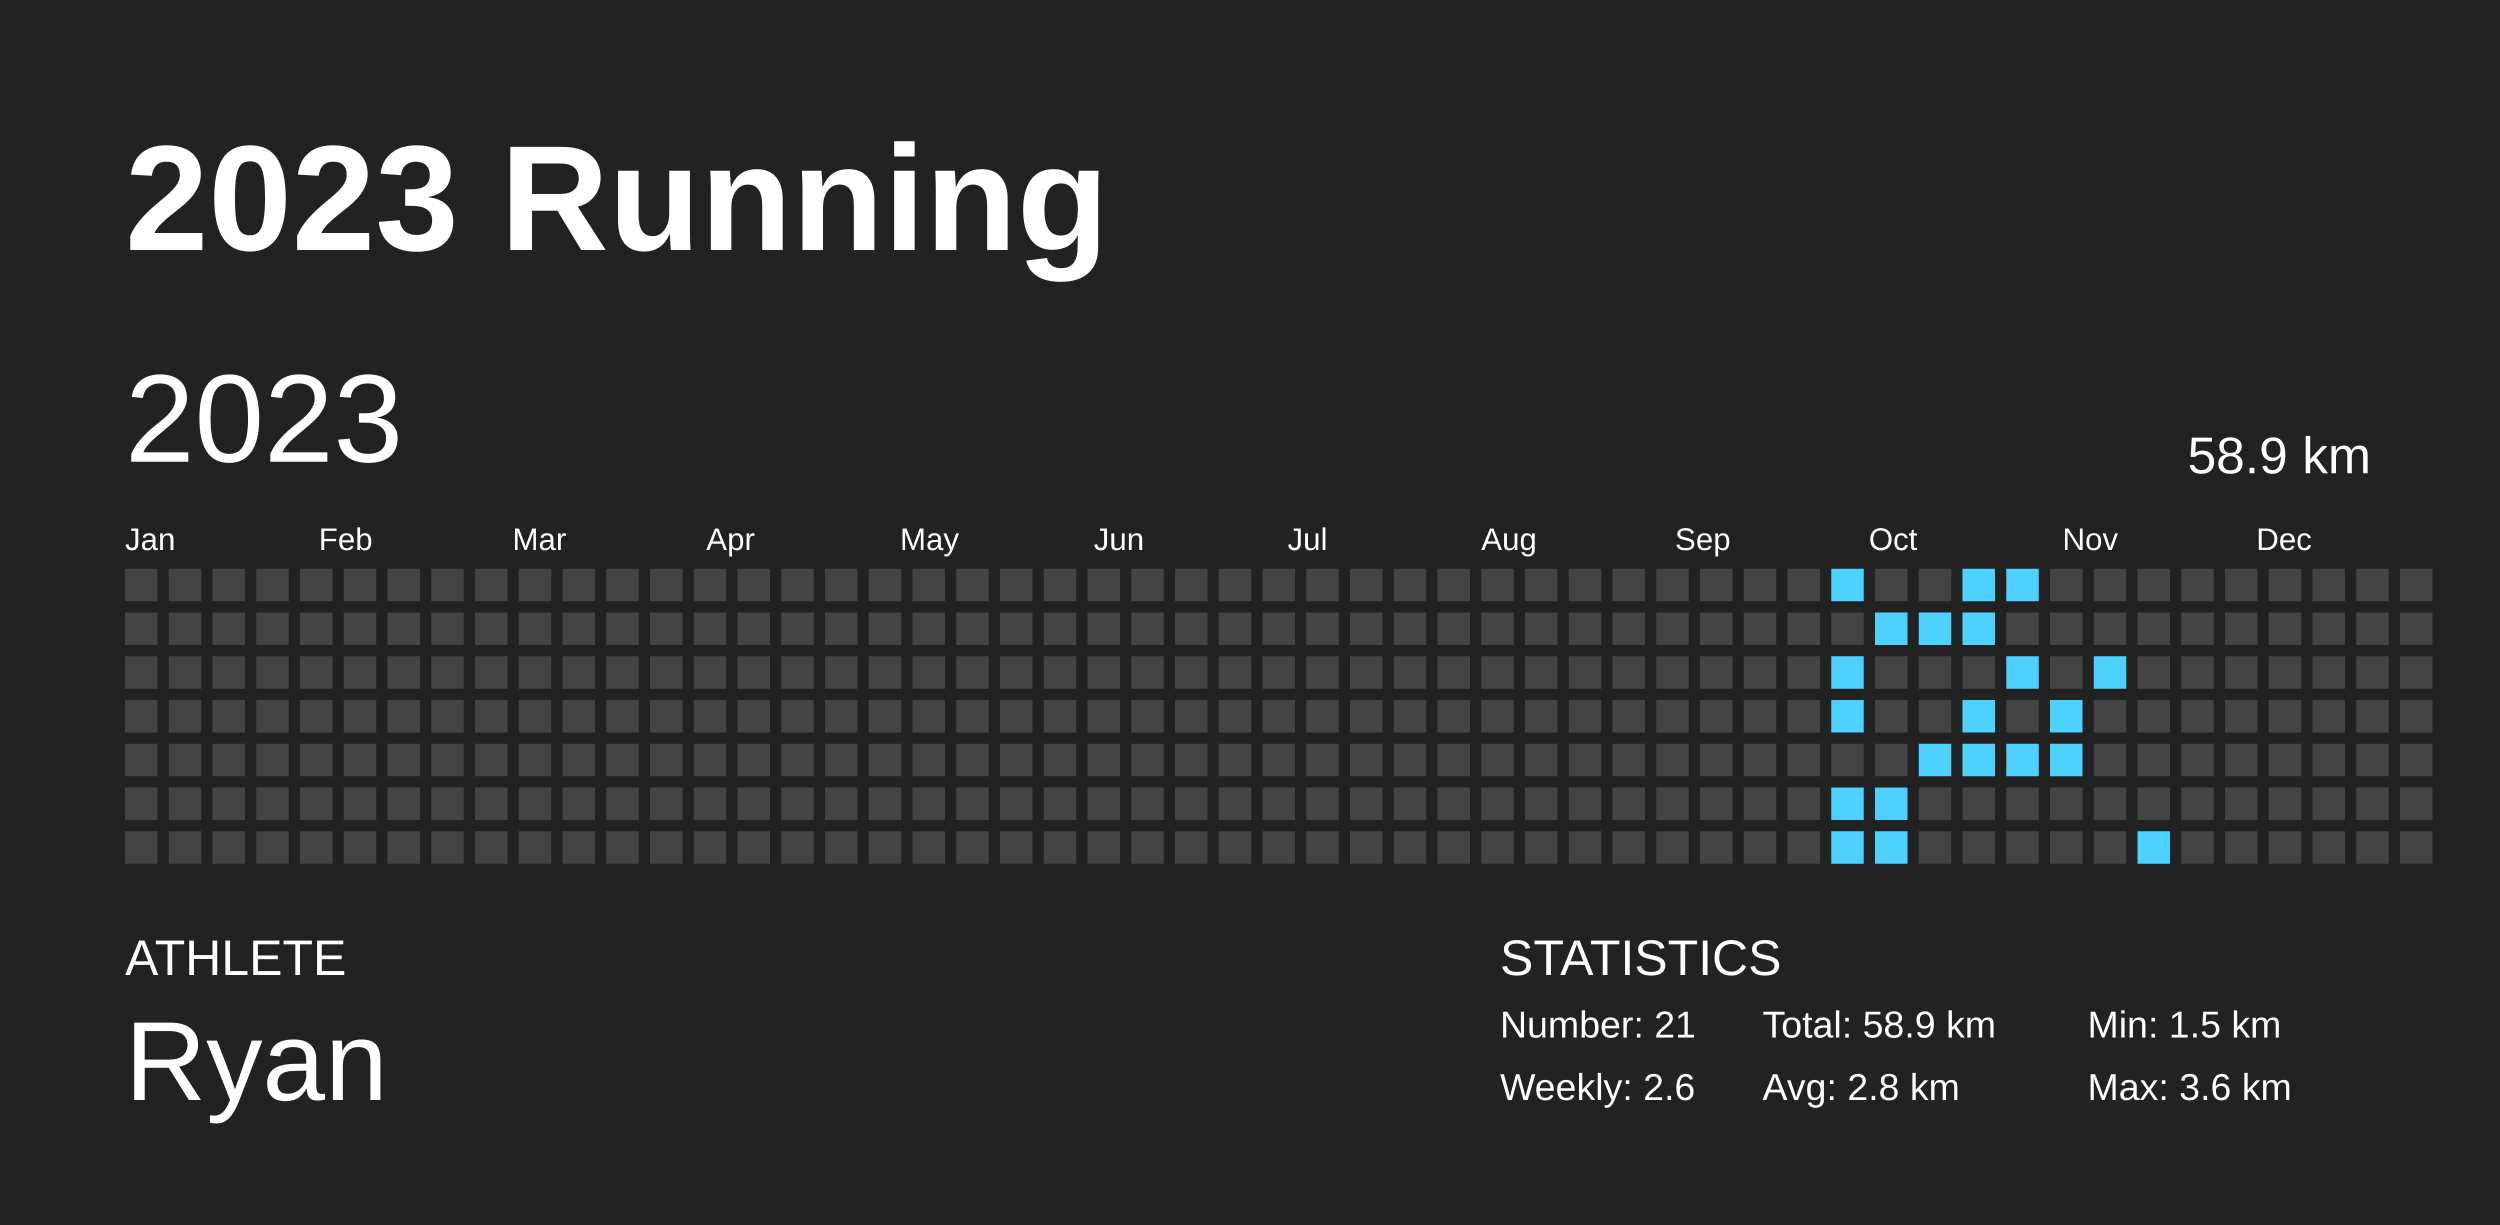
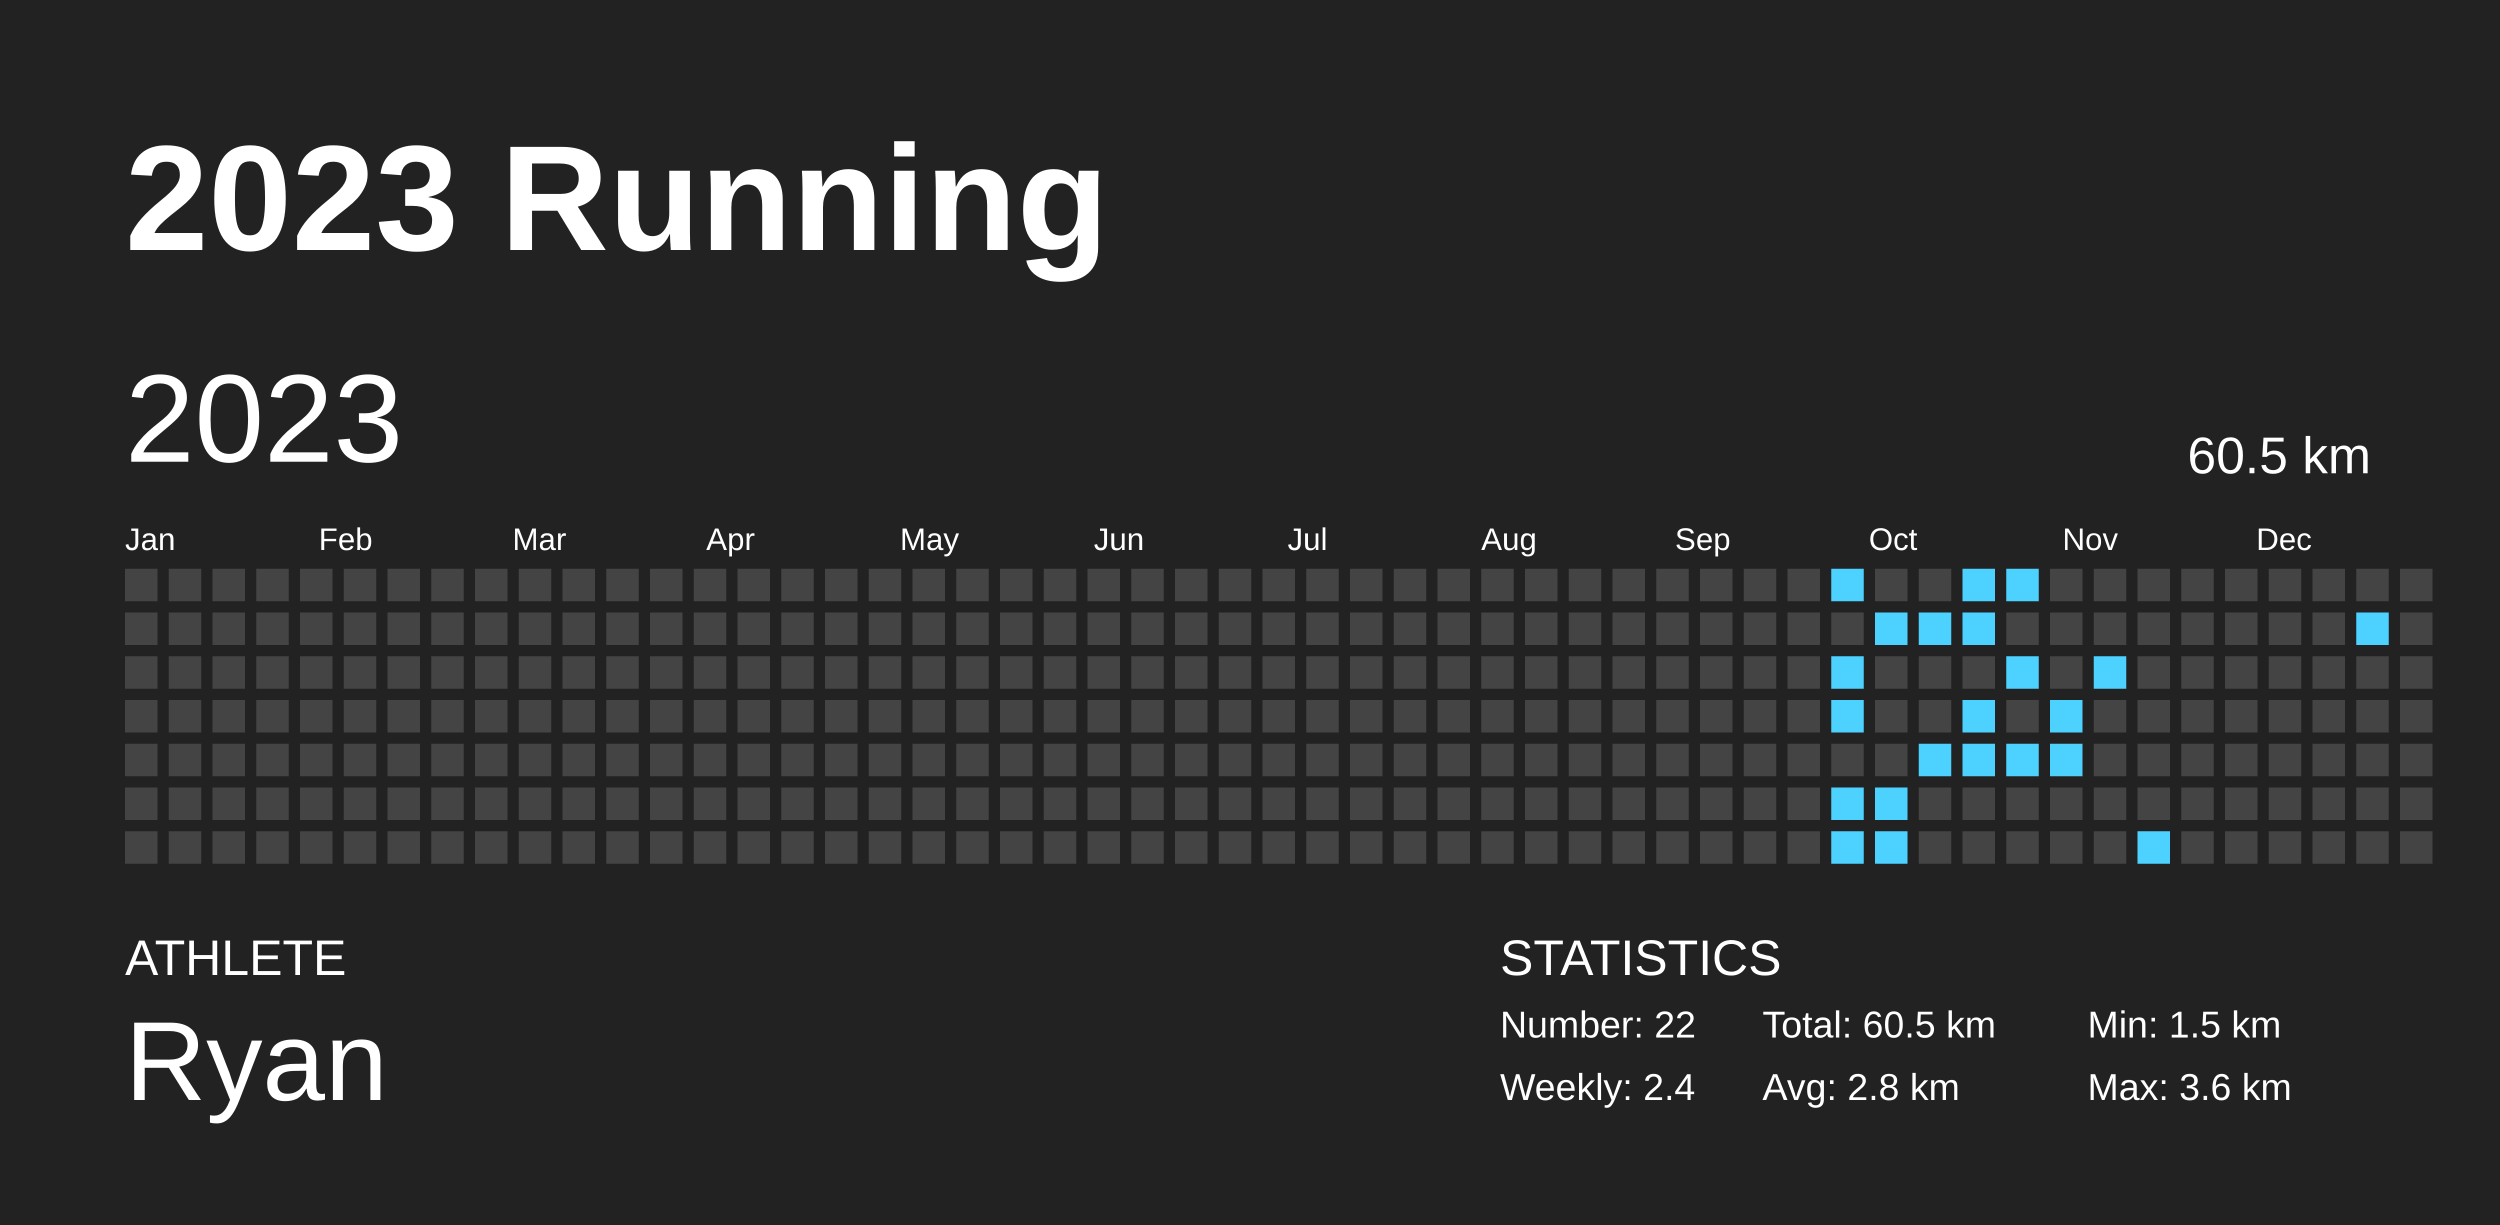
<svg xmlns="http://www.w3.org/2000/svg" baseProfile="full" height="98mm" version="1.1" viewBox="0,0,200,98" width="200mm">
  <defs />
  <rect fill="#222222" height="98" width="200" x="0" y="0" />
  <text fill="#FFFFFF" style="font-size:12px; font-family:Arial; font-weight:bold;" x="10" y="20">2023 Running</text>
  <text fill="#FFFFFF" style="font-size:4px; font-family:Arial" x="10" y="78">ATHLETE</text>
  <text fill="#FFFFFF" style="font-size:9px; font-family:Arial" x="10" y="88">Ryan</text>
  <text fill="#FFFFFF" style="font-size:4px; font-family:Arial" x="120" y="78">STATISTICS</text>
-   <text fill="#FFFFFF" style="font-size:3px; font-family:Arial" x="120" y="83">Number: 21</text>
-   <text fill="#FFFFFF" style="font-size:3px; font-family:Arial" x="120" y="88">Weekly: 2.6</text>
-   <text fill="#FFFFFF" style="font-size:3px; font-family:Arial" x="141" y="83">Total: 58.9 km</text>
+   <text fill="#FFFFFF" style="font-size:3px; font-family:Arial" x="120" y="83">Number: 22</text>
+   <text fill="#FFFFFF" style="font-size:3px; font-family:Arial" x="120" y="88">Weekly: 2.4</text>
+   <text fill="#FFFFFF" style="font-size:3px; font-family:Arial" x="141" y="83">Total: 60.5 km</text>
  <text fill="#FFFFFF" style="font-size:3px; font-family:Arial" x="141" y="88">Avg: 2.8 km</text>
  <text fill="#FFFFFF" style="font-size:3px; font-family:Arial" x="167" y="83">Min: 1.5 km</text>
  <text fill="#FFFFFF" style="font-size:3px; font-family:Arial" x="167" y="88">Max: 3.6 km</text>
  <text dominant-baseline="hanging" fill="#FFFFFF" style="font-size:10.0px; font-family:Arial;" x="10" y="30">2023</text>
-   <text dominant-baseline="hanging" fill="#FFFFFF" style="font-size:4.125px; font-family:Arial;" x="175" y="35">58.9 km</text>
+   <text dominant-baseline="hanging" fill="#FFFFFF" style="font-size:4.125px; font-family:Arial;" x="175" y="35">60.5 km</text>
  <text fill="#FFFFFF" style="font-size:2.5px; font-family:Arial" x="10.0" y="44">Jan</text>
  <text fill="#FFFFFF" style="font-size:2.5px; font-family:Arial" x="25.5" y="44">Feb</text>
  <text fill="#FFFFFF" style="font-size:2.5px; font-family:Arial" x="41.0" y="44">Mar</text>
  <text fill="#FFFFFF" style="font-size:2.5px; font-family:Arial" x="56.5" y="44">Apr</text>
  <text fill="#FFFFFF" style="font-size:2.5px; font-family:Arial" x="72.0" y="44">May</text>
  <text fill="#FFFFFF" style="font-size:2.5px; font-family:Arial" x="87.5" y="44">Jun</text>
  <text fill="#FFFFFF" style="font-size:2.5px; font-family:Arial" x="103.0" y="44">Jul</text>
  <text fill="#FFFFFF" style="font-size:2.5px; font-family:Arial" x="118.5" y="44">Aug</text>
  <text fill="#FFFFFF" style="font-size:2.5px; font-family:Arial" x="134.0" y="44">Sep</text>
  <text fill="#FFFFFF" style="font-size:2.5px; font-family:Arial" x="149.5" y="44">Oct</text>
  <text fill="#FFFFFF" style="font-size:2.5px; font-family:Arial" x="165.0" y="44">Nov</text>
  <text fill="#FFFFFF" style="font-size:2.5px; font-family:Arial" x="180.5" y="44">Dec</text>
  <rect fill="#444444" height="2.6" width="2.6" x="10.0" y="45.5" />
  <rect fill="#444444" height="2.6" width="2.6" x="10.0" y="49.0" />
  <rect fill="#444444" height="2.6" width="2.6" x="10.0" y="52.5" />
  <rect fill="#444444" height="2.6" width="2.6" x="10.0" y="56.0" />
  <rect fill="#444444" height="2.6" width="2.6" x="10.0" y="59.5" />
  <rect fill="#444444" height="2.6" width="2.6" x="10.0" y="63.0" />
  <rect fill="#444444" height="2.6" width="2.6" x="10.0" y="66.5" />
  <rect fill="#444444" height="2.6" width="2.6" x="13.5" y="45.5" />
  <rect fill="#444444" height="2.6" width="2.6" x="13.5" y="49.0" />
  <rect fill="#444444" height="2.6" width="2.6" x="13.5" y="52.5" />
  <rect fill="#444444" height="2.6" width="2.6" x="13.5" y="56.0" />
  <rect fill="#444444" height="2.6" width="2.6" x="13.5" y="59.5" />
  <rect fill="#444444" height="2.6" width="2.6" x="13.5" y="63.0" />
  <rect fill="#444444" height="2.6" width="2.6" x="13.5" y="66.5" />
  <rect fill="#444444" height="2.6" width="2.6" x="17.0" y="45.5" />
  <rect fill="#444444" height="2.6" width="2.6" x="17.0" y="49.0" />
  <rect fill="#444444" height="2.6" width="2.6" x="17.0" y="52.5" />
  <rect fill="#444444" height="2.6" width="2.6" x="17.0" y="56.0" />
  <rect fill="#444444" height="2.6" width="2.6" x="17.0" y="59.5" />
  <rect fill="#444444" height="2.6" width="2.6" x="17.0" y="63.0" />
  <rect fill="#444444" height="2.6" width="2.6" x="17.0" y="66.5" />
  <rect fill="#444444" height="2.6" width="2.6" x="20.5" y="45.5" />
  <rect fill="#444444" height="2.6" width="2.6" x="20.5" y="49.0" />
  <rect fill="#444444" height="2.6" width="2.6" x="20.5" y="52.5" />
  <rect fill="#444444" height="2.6" width="2.6" x="20.5" y="56.0" />
  <rect fill="#444444" height="2.6" width="2.6" x="20.5" y="59.5" />
  <rect fill="#444444" height="2.6" width="2.6" x="20.5" y="63.0" />
  <rect fill="#444444" height="2.6" width="2.6" x="20.5" y="66.5" />
  <rect fill="#444444" height="2.6" width="2.6" x="24.0" y="45.5" />
  <rect fill="#444444" height="2.6" width="2.6" x="24.0" y="49.0" />
  <rect fill="#444444" height="2.6" width="2.6" x="24.0" y="52.5" />
  <rect fill="#444444" height="2.6" width="2.6" x="24.0" y="56.0" />
  <rect fill="#444444" height="2.6" width="2.6" x="24.0" y="59.5" />
  <rect fill="#444444" height="2.6" width="2.6" x="24.0" y="63.0" />
  <rect fill="#444444" height="2.6" width="2.6" x="24.0" y="66.5" />
  <rect fill="#444444" height="2.6" width="2.6" x="27.5" y="45.5" />
  <rect fill="#444444" height="2.6" width="2.6" x="27.5" y="49.0" />
  <rect fill="#444444" height="2.6" width="2.6" x="27.5" y="52.5" />
  <rect fill="#444444" height="2.6" width="2.6" x="27.5" y="56.0" />
  <rect fill="#444444" height="2.6" width="2.6" x="27.5" y="59.5" />
  <rect fill="#444444" height="2.6" width="2.6" x="27.5" y="63.0" />
  <rect fill="#444444" height="2.6" width="2.6" x="27.5" y="66.5" />
  <rect fill="#444444" height="2.6" width="2.6" x="31.0" y="45.5" />
  <rect fill="#444444" height="2.6" width="2.6" x="31.0" y="49.0" />
  <rect fill="#444444" height="2.6" width="2.6" x="31.0" y="52.5" />
  <rect fill="#444444" height="2.6" width="2.6" x="31.0" y="56.0" />
  <rect fill="#444444" height="2.6" width="2.6" x="31.0" y="59.5" />
  <rect fill="#444444" height="2.6" width="2.6" x="31.0" y="63.0" />
  <rect fill="#444444" height="2.6" width="2.6" x="31.0" y="66.5" />
  <rect fill="#444444" height="2.6" width="2.6" x="34.5" y="45.5" />
  <rect fill="#444444" height="2.6" width="2.6" x="34.5" y="49.0" />
  <rect fill="#444444" height="2.6" width="2.6" x="34.5" y="52.5" />
  <rect fill="#444444" height="2.6" width="2.6" x="34.5" y="56.0" />
  <rect fill="#444444" height="2.6" width="2.6" x="34.5" y="59.5" />
  <rect fill="#444444" height="2.6" width="2.6" x="34.5" y="63.0" />
  <rect fill="#444444" height="2.6" width="2.6" x="34.5" y="66.5" />
  <rect fill="#444444" height="2.6" width="2.6" x="38.0" y="45.5" />
  <rect fill="#444444" height="2.6" width="2.6" x="38.0" y="49.0" />
  <rect fill="#444444" height="2.6" width="2.6" x="38.0" y="52.5" />
  <rect fill="#444444" height="2.6" width="2.6" x="38.0" y="56.0" />
  <rect fill="#444444" height="2.6" width="2.6" x="38.0" y="59.5" />
  <rect fill="#444444" height="2.6" width="2.6" x="38.0" y="63.0" />
  <rect fill="#444444" height="2.6" width="2.6" x="38.0" y="66.5" />
  <rect fill="#444444" height="2.6" width="2.6" x="41.5" y="45.5" />
  <rect fill="#444444" height="2.6" width="2.6" x="41.5" y="49.0" />
  <rect fill="#444444" height="2.6" width="2.6" x="41.5" y="52.5" />
  <rect fill="#444444" height="2.6" width="2.6" x="41.5" y="56.0" />
  <rect fill="#444444" height="2.6" width="2.6" x="41.5" y="59.5" />
  <rect fill="#444444" height="2.6" width="2.6" x="41.5" y="63.0" />
  <rect fill="#444444" height="2.6" width="2.6" x="41.5" y="66.5" />
  <rect fill="#444444" height="2.6" width="2.6" x="45.0" y="45.5" />
  <rect fill="#444444" height="2.6" width="2.6" x="45.0" y="49.0" />
  <rect fill="#444444" height="2.6" width="2.6" x="45.0" y="52.5" />
  <rect fill="#444444" height="2.6" width="2.6" x="45.0" y="56.0" />
  <rect fill="#444444" height="2.6" width="2.6" x="45.0" y="59.5" />
  <rect fill="#444444" height="2.6" width="2.6" x="45.0" y="63.0" />
  <rect fill="#444444" height="2.6" width="2.6" x="45.0" y="66.5" />
  <rect fill="#444444" height="2.6" width="2.6" x="48.5" y="45.5" />
  <rect fill="#444444" height="2.6" width="2.6" x="48.5" y="49.0" />
  <rect fill="#444444" height="2.6" width="2.6" x="48.5" y="52.5" />
  <rect fill="#444444" height="2.6" width="2.6" x="48.5" y="56.0" />
  <rect fill="#444444" height="2.6" width="2.6" x="48.5" y="59.5" />
  <rect fill="#444444" height="2.6" width="2.6" x="48.5" y="63.0" />
  <rect fill="#444444" height="2.6" width="2.6" x="48.5" y="66.5" />
  <rect fill="#444444" height="2.6" width="2.6" x="52.0" y="45.5" />
  <rect fill="#444444" height="2.6" width="2.6" x="52.0" y="49.0" />
  <rect fill="#444444" height="2.6" width="2.6" x="52.0" y="52.5" />
  <rect fill="#444444" height="2.6" width="2.6" x="52.0" y="56.0" />
  <rect fill="#444444" height="2.6" width="2.6" x="52.0" y="59.5" />
  <rect fill="#444444" height="2.6" width="2.6" x="52.0" y="63.0" />
  <rect fill="#444444" height="2.6" width="2.6" x="52.0" y="66.5" />
  <rect fill="#444444" height="2.6" width="2.6" x="55.5" y="45.5" />
  <rect fill="#444444" height="2.6" width="2.6" x="55.5" y="49.0" />
  <rect fill="#444444" height="2.6" width="2.6" x="55.5" y="52.5" />
  <rect fill="#444444" height="2.6" width="2.6" x="55.5" y="56.0" />
  <rect fill="#444444" height="2.6" width="2.6" x="55.5" y="59.5" />
  <rect fill="#444444" height="2.6" width="2.6" x="55.5" y="63.0" />
  <rect fill="#444444" height="2.6" width="2.6" x="55.5" y="66.5" />
  <rect fill="#444444" height="2.6" width="2.6" x="59.0" y="45.5" />
  <rect fill="#444444" height="2.6" width="2.6" x="59.0" y="49.0" />
  <rect fill="#444444" height="2.6" width="2.6" x="59.0" y="52.5" />
  <rect fill="#444444" height="2.6" width="2.6" x="59.0" y="56.0" />
  <rect fill="#444444" height="2.6" width="2.6" x="59.0" y="59.5" />
  <rect fill="#444444" height="2.6" width="2.6" x="59.0" y="63.0" />
  <rect fill="#444444" height="2.6" width="2.6" x="59.0" y="66.5" />
  <rect fill="#444444" height="2.6" width="2.6" x="62.5" y="45.5" />
  <rect fill="#444444" height="2.6" width="2.6" x="62.5" y="49.0" />
  <rect fill="#444444" height="2.6" width="2.6" x="62.5" y="52.5" />
  <rect fill="#444444" height="2.6" width="2.6" x="62.5" y="56.0" />
  <rect fill="#444444" height="2.6" width="2.6" x="62.5" y="59.5" />
  <rect fill="#444444" height="2.6" width="2.6" x="62.5" y="63.0" />
  <rect fill="#444444" height="2.6" width="2.6" x="62.5" y="66.5" />
  <rect fill="#444444" height="2.6" width="2.6" x="66.0" y="45.5" />
  <rect fill="#444444" height="2.6" width="2.6" x="66.0" y="49.0" />
  <rect fill="#444444" height="2.6" width="2.6" x="66.0" y="52.5" />
  <rect fill="#444444" height="2.6" width="2.6" x="66.0" y="56.0" />
  <rect fill="#444444" height="2.6" width="2.6" x="66.0" y="59.5" />
  <rect fill="#444444" height="2.6" width="2.6" x="66.0" y="63.0" />
  <rect fill="#444444" height="2.6" width="2.6" x="66.0" y="66.5" />
  <rect fill="#444444" height="2.6" width="2.6" x="69.5" y="45.5" />
  <rect fill="#444444" height="2.6" width="2.6" x="69.5" y="49.0" />
  <rect fill="#444444" height="2.6" width="2.6" x="69.5" y="52.5" />
  <rect fill="#444444" height="2.6" width="2.6" x="69.5" y="56.0" />
  <rect fill="#444444" height="2.6" width="2.6" x="69.5" y="59.5" />
  <rect fill="#444444" height="2.6" width="2.6" x="69.5" y="63.0" />
  <rect fill="#444444" height="2.6" width="2.6" x="69.5" y="66.5" />
  <rect fill="#444444" height="2.6" width="2.6" x="73.0" y="45.5" />
  <rect fill="#444444" height="2.6" width="2.6" x="73.0" y="49.0" />
  <rect fill="#444444" height="2.6" width="2.6" x="73.0" y="52.5" />
  <rect fill="#444444" height="2.6" width="2.6" x="73.0" y="56.0" />
  <rect fill="#444444" height="2.6" width="2.6" x="73.0" y="59.5" />
  <rect fill="#444444" height="2.6" width="2.6" x="73.0" y="63.0" />
  <rect fill="#444444" height="2.6" width="2.6" x="73.0" y="66.5" />
  <rect fill="#444444" height="2.6" width="2.6" x="76.5" y="45.5" />
  <rect fill="#444444" height="2.6" width="2.6" x="76.5" y="49.0" />
  <rect fill="#444444" height="2.6" width="2.6" x="76.5" y="52.5" />
  <rect fill="#444444" height="2.6" width="2.6" x="76.5" y="56.0" />
  <rect fill="#444444" height="2.6" width="2.6" x="76.5" y="59.5" />
  <rect fill="#444444" height="2.6" width="2.6" x="76.5" y="63.0" />
  <rect fill="#444444" height="2.6" width="2.6" x="76.5" y="66.5" />
  <rect fill="#444444" height="2.6" width="2.6" x="80.0" y="45.5" />
  <rect fill="#444444" height="2.6" width="2.6" x="80.0" y="49.0" />
  <rect fill="#444444" height="2.6" width="2.6" x="80.0" y="52.5" />
  <rect fill="#444444" height="2.6" width="2.6" x="80.0" y="56.0" />
  <rect fill="#444444" height="2.6" width="2.6" x="80.0" y="59.5" />
  <rect fill="#444444" height="2.6" width="2.6" x="80.0" y="63.0" />
  <rect fill="#444444" height="2.6" width="2.6" x="80.0" y="66.5" />
  <rect fill="#444444" height="2.6" width="2.6" x="83.5" y="45.5" />
  <rect fill="#444444" height="2.6" width="2.6" x="83.5" y="49.0" />
  <rect fill="#444444" height="2.6" width="2.6" x="83.5" y="52.5" />
  <rect fill="#444444" height="2.6" width="2.6" x="83.5" y="56.0" />
  <rect fill="#444444" height="2.6" width="2.6" x="83.5" y="59.5" />
  <rect fill="#444444" height="2.6" width="2.6" x="83.5" y="63.0" />
  <rect fill="#444444" height="2.6" width="2.6" x="83.5" y="66.5" />
  <rect fill="#444444" height="2.6" width="2.6" x="87.0" y="45.5" />
  <rect fill="#444444" height="2.6" width="2.6" x="87.0" y="49.0" />
  <rect fill="#444444" height="2.6" width="2.6" x="87.0" y="52.5" />
  <rect fill="#444444" height="2.6" width="2.6" x="87.0" y="56.0" />
  <rect fill="#444444" height="2.6" width="2.6" x="87.0" y="59.5" />
  <rect fill="#444444" height="2.6" width="2.6" x="87.0" y="63.0" />
  <rect fill="#444444" height="2.6" width="2.6" x="87.0" y="66.5" />
  <rect fill="#444444" height="2.6" width="2.6" x="90.5" y="45.5" />
  <rect fill="#444444" height="2.6" width="2.6" x="90.5" y="49.0" />
  <rect fill="#444444" height="2.6" width="2.6" x="90.5" y="52.5" />
  <rect fill="#444444" height="2.6" width="2.6" x="90.5" y="56.0" />
  <rect fill="#444444" height="2.6" width="2.6" x="90.5" y="59.5" />
  <rect fill="#444444" height="2.6" width="2.6" x="90.5" y="63.0" />
  <rect fill="#444444" height="2.6" width="2.6" x="90.5" y="66.5" />
  <rect fill="#444444" height="2.6" width="2.6" x="94.0" y="45.5" />
  <rect fill="#444444" height="2.6" width="2.6" x="94.0" y="49.0" />
  <rect fill="#444444" height="2.6" width="2.6" x="94.0" y="52.5" />
  <rect fill="#444444" height="2.6" width="2.6" x="94.0" y="56.0" />
  <rect fill="#444444" height="2.6" width="2.6" x="94.0" y="59.5" />
  <rect fill="#444444" height="2.6" width="2.6" x="94.0" y="63.0" />
  <rect fill="#444444" height="2.6" width="2.6" x="94.0" y="66.5" />
  <rect fill="#444444" height="2.6" width="2.6" x="97.5" y="45.5" />
  <rect fill="#444444" height="2.6" width="2.6" x="97.5" y="49.0" />
  <rect fill="#444444" height="2.6" width="2.6" x="97.5" y="52.5" />
  <rect fill="#444444" height="2.6" width="2.6" x="97.5" y="56.0" />
  <rect fill="#444444" height="2.6" width="2.6" x="97.5" y="59.5" />
  <rect fill="#444444" height="2.6" width="2.6" x="97.5" y="63.0" />
  <rect fill="#444444" height="2.6" width="2.6" x="97.5" y="66.5" />
  <rect fill="#444444" height="2.6" width="2.6" x="101.0" y="45.5" />
  <rect fill="#444444" height="2.6" width="2.6" x="101.0" y="49.0" />
  <rect fill="#444444" height="2.6" width="2.6" x="101.0" y="52.5" />
  <rect fill="#444444" height="2.6" width="2.6" x="101.0" y="56.0" />
  <rect fill="#444444" height="2.6" width="2.6" x="101.0" y="59.5" />
  <rect fill="#444444" height="2.6" width="2.6" x="101.0" y="63.0" />
  <rect fill="#444444" height="2.6" width="2.6" x="101.0" y="66.5" />
  <rect fill="#444444" height="2.6" width="2.6" x="104.5" y="45.5" />
  <rect fill="#444444" height="2.6" width="2.6" x="104.5" y="49.0" />
  <rect fill="#444444" height="2.6" width="2.6" x="104.5" y="52.5" />
  <rect fill="#444444" height="2.6" width="2.6" x="104.5" y="56.0" />
  <rect fill="#444444" height="2.6" width="2.6" x="104.5" y="59.5" />
  <rect fill="#444444" height="2.6" width="2.6" x="104.5" y="63.0" />
  <rect fill="#444444" height="2.6" width="2.6" x="104.5" y="66.5" />
  <rect fill="#444444" height="2.6" width="2.6" x="108.0" y="45.5" />
  <rect fill="#444444" height="2.6" width="2.6" x="108.0" y="49.0" />
  <rect fill="#444444" height="2.6" width="2.6" x="108.0" y="52.5" />
  <rect fill="#444444" height="2.6" width="2.6" x="108.0" y="56.0" />
  <rect fill="#444444" height="2.6" width="2.6" x="108.0" y="59.5" />
  <rect fill="#444444" height="2.6" width="2.6" x="108.0" y="63.0" />
  <rect fill="#444444" height="2.6" width="2.6" x="108.0" y="66.5" />
  <rect fill="#444444" height="2.6" width="2.6" x="111.5" y="45.5" />
  <rect fill="#444444" height="2.6" width="2.6" x="111.5" y="49.0" />
  <rect fill="#444444" height="2.6" width="2.6" x="111.5" y="52.5" />
  <rect fill="#444444" height="2.6" width="2.6" x="111.5" y="56.0" />
  <rect fill="#444444" height="2.6" width="2.6" x="111.5" y="59.5" />
  <rect fill="#444444" height="2.6" width="2.6" x="111.5" y="63.0" />
  <rect fill="#444444" height="2.6" width="2.6" x="111.5" y="66.5" />
  <rect fill="#444444" height="2.6" width="2.6" x="115.0" y="45.5" />
  <rect fill="#444444" height="2.6" width="2.6" x="115.0" y="49.0" />
  <rect fill="#444444" height="2.6" width="2.6" x="115.0" y="52.5" />
  <rect fill="#444444" height="2.6" width="2.6" x="115.0" y="56.0" />
  <rect fill="#444444" height="2.6" width="2.6" x="115.0" y="59.5" />
  <rect fill="#444444" height="2.6" width="2.6" x="115.0" y="63.0" />
  <rect fill="#444444" height="2.6" width="2.6" x="115.0" y="66.5" />
  <rect fill="#444444" height="2.6" width="2.6" x="118.5" y="45.5" />
  <rect fill="#444444" height="2.6" width="2.6" x="118.5" y="49.0" />
  <rect fill="#444444" height="2.6" width="2.6" x="118.5" y="52.5" />
  <rect fill="#444444" height="2.6" width="2.6" x="118.5" y="56.0" />
  <rect fill="#444444" height="2.6" width="2.6" x="118.5" y="59.5" />
  <rect fill="#444444" height="2.6" width="2.6" x="118.5" y="63.0" />
  <rect fill="#444444" height="2.6" width="2.6" x="118.5" y="66.5" />
  <rect fill="#444444" height="2.6" width="2.6" x="122.0" y="45.5" />
  <rect fill="#444444" height="2.6" width="2.6" x="122.0" y="49.0" />
  <rect fill="#444444" height="2.6" width="2.6" x="122.0" y="52.5" />
  <rect fill="#444444" height="2.6" width="2.6" x="122.0" y="56.0" />
  <rect fill="#444444" height="2.6" width="2.6" x="122.0" y="59.5" />
  <rect fill="#444444" height="2.6" width="2.6" x="122.0" y="63.0" />
  <rect fill="#444444" height="2.6" width="2.6" x="122.0" y="66.5" />
  <rect fill="#444444" height="2.6" width="2.6" x="125.5" y="45.5" />
  <rect fill="#444444" height="2.6" width="2.6" x="125.5" y="49.0" />
  <rect fill="#444444" height="2.6" width="2.6" x="125.5" y="52.5" />
  <rect fill="#444444" height="2.6" width="2.6" x="125.5" y="56.0" />
  <rect fill="#444444" height="2.6" width="2.6" x="125.5" y="59.5" />
  <rect fill="#444444" height="2.6" width="2.6" x="125.5" y="63.0" />
  <rect fill="#444444" height="2.6" width="2.6" x="125.5" y="66.5" />
  <rect fill="#444444" height="2.6" width="2.6" x="129.0" y="45.5" />
  <rect fill="#444444" height="2.6" width="2.6" x="129.0" y="49.0" />
  <rect fill="#444444" height="2.6" width="2.6" x="129.0" y="52.5" />
  <rect fill="#444444" height="2.6" width="2.6" x="129.0" y="56.0" />
  <rect fill="#444444" height="2.6" width="2.6" x="129.0" y="59.5" />
  <rect fill="#444444" height="2.6" width="2.6" x="129.0" y="63.0" />
  <rect fill="#444444" height="2.6" width="2.6" x="129.0" y="66.5" />
  <rect fill="#444444" height="2.6" width="2.6" x="132.5" y="45.5" />
  <rect fill="#444444" height="2.6" width="2.6" x="132.5" y="49.0" />
  <rect fill="#444444" height="2.6" width="2.6" x="132.5" y="52.5" />
  <rect fill="#444444" height="2.6" width="2.6" x="132.5" y="56.0" />
  <rect fill="#444444" height="2.6" width="2.6" x="132.5" y="59.5" />
  <rect fill="#444444" height="2.6" width="2.6" x="132.5" y="63.0" />
  <rect fill="#444444" height="2.6" width="2.6" x="132.5" y="66.5" />
  <rect fill="#444444" height="2.6" width="2.6" x="136.0" y="45.5" />
  <rect fill="#444444" height="2.6" width="2.6" x="136.0" y="49.0" />
  <rect fill="#444444" height="2.6" width="2.6" x="136.0" y="52.5" />
  <rect fill="#444444" height="2.6" width="2.6" x="136.0" y="56.0" />
  <rect fill="#444444" height="2.6" width="2.6" x="136.0" y="59.5" />
  <rect fill="#444444" height="2.6" width="2.6" x="136.0" y="63.0" />
  <rect fill="#444444" height="2.6" width="2.6" x="136.0" y="66.5" />
  <rect fill="#444444" height="2.6" width="2.6" x="139.5" y="45.5" />
  <rect fill="#444444" height="2.6" width="2.6" x="139.5" y="49.0" />
  <rect fill="#444444" height="2.6" width="2.6" x="139.5" y="52.5" />
  <rect fill="#444444" height="2.6" width="2.6" x="139.5" y="56.0" />
  <rect fill="#444444" height="2.6" width="2.6" x="139.5" y="59.5" />
  <rect fill="#444444" height="2.6" width="2.6" x="139.5" y="63.0" />
  <rect fill="#444444" height="2.6" width="2.6" x="139.5" y="66.5" />
  <rect fill="#444444" height="2.6" width="2.6" x="143.0" y="45.5" />
  <rect fill="#444444" height="2.6" width="2.6" x="143.0" y="49.0" />
  <rect fill="#444444" height="2.6" width="2.6" x="143.0" y="52.5" />
  <rect fill="#444444" height="2.6" width="2.6" x="143.0" y="56.0" />
  <rect fill="#444444" height="2.6" width="2.6" x="143.0" y="59.5" />
  <rect fill="#444444" height="2.6" width="2.6" x="143.0" y="63.0" />
  <rect fill="#444444" height="2.6" width="2.6" x="143.0" y="66.5" />
  <rect fill="#4dd2ff" height="2.6" width="2.6" x="146.5" y="45.5" />
  <rect fill="#444444" height="2.6" width="2.6" x="146.5" y="49.0" />
  <rect fill="#4dd2ff" height="2.6" width="2.6" x="146.5" y="52.5" />
  <rect fill="#4dd2ff" height="2.6" width="2.6" x="146.5" y="56.0" />
  <rect fill="#444444" height="2.6" width="2.6" x="146.5" y="59.5" />
  <rect fill="#4dd2ff" height="2.6" width="2.6" x="146.5" y="63.0" />
  <rect fill="#4dd2ff" height="2.6" width="2.6" x="146.5" y="66.5" />
  <rect fill="#444444" height="2.6" width="2.6" x="150.0" y="45.5" />
  <rect fill="#4dd2ff" height="2.6" width="2.6" x="150.0" y="49.0" />
  <rect fill="#444444" height="2.6" width="2.6" x="150.0" y="52.5" />
  <rect fill="#444444" height="2.6" width="2.6" x="150.0" y="56.0" />
  <rect fill="#444444" height="2.6" width="2.6" x="150.0" y="59.5" />
  <rect fill="#4dd2ff" height="2.6" width="2.6" x="150.0" y="63.0" />
  <rect fill="#4dd2ff" height="2.6" width="2.6" x="150.0" y="66.5" />
  <rect fill="#444444" height="2.6" width="2.6" x="153.5" y="45.5" />
  <rect fill="#4dd2ff" height="2.6" width="2.6" x="153.5" y="49.0" />
  <rect fill="#444444" height="2.6" width="2.6" x="153.5" y="52.5" />
  <rect fill="#444444" height="2.6" width="2.6" x="153.5" y="56.0" />
  <rect fill="#4dd2ff" height="2.6" width="2.6" x="153.5" y="59.5" />
  <rect fill="#444444" height="2.6" width="2.6" x="153.5" y="63.0" />
  <rect fill="#444444" height="2.6" width="2.6" x="153.5" y="66.5" />
  <rect fill="#4dd2ff" height="2.6" width="2.6" x="157.0" y="45.5" />
  <rect fill="#4dd2ff" height="2.6" width="2.6" x="157.0" y="49.0" />
  <rect fill="#444444" height="2.6" width="2.6" x="157.0" y="52.5" />
  <rect fill="#4dd2ff" height="2.6" width="2.6" x="157.0" y="56.0" />
  <rect fill="#4dd2ff" height="2.6" width="2.6" x="157.0" y="59.5" />
  <rect fill="#444444" height="2.6" width="2.6" x="157.0" y="63.0" />
  <rect fill="#444444" height="2.6" width="2.6" x="157.0" y="66.5" />
  <rect fill="#4dd2ff" height="2.6" width="2.6" x="160.5" y="45.5" />
  <rect fill="#444444" height="2.6" width="2.6" x="160.5" y="49.0" />
  <rect fill="#4dd2ff" height="2.6" width="2.6" x="160.5" y="52.5" />
  <rect fill="#444444" height="2.6" width="2.6" x="160.5" y="56.0" />
  <rect fill="#4dd2ff" height="2.6" width="2.6" x="160.5" y="59.5" />
  <rect fill="#444444" height="2.6" width="2.6" x="160.5" y="63.0" />
  <rect fill="#444444" height="2.6" width="2.6" x="160.5" y="66.5" />
  <rect fill="#444444" height="2.6" width="2.6" x="164.0" y="45.5" />
  <rect fill="#444444" height="2.6" width="2.6" x="164.0" y="49.0" />
  <rect fill="#444444" height="2.6" width="2.6" x="164.0" y="52.5" />
  <rect fill="#4dd2ff" height="2.6" width="2.6" x="164.0" y="56.0" />
  <rect fill="#4dd2ff" height="2.6" width="2.6" x="164.0" y="59.5" />
  <rect fill="#444444" height="2.6" width="2.6" x="164.0" y="63.0" />
  <rect fill="#444444" height="2.6" width="2.6" x="164.0" y="66.5" />
  <rect fill="#444444" height="2.6" width="2.6" x="167.5" y="45.5" />
  <rect fill="#444444" height="2.6" width="2.6" x="167.5" y="49.0" />
  <rect fill="#4dd2ff" height="2.6" width="2.6" x="167.5" y="52.5" />
  <rect fill="#444444" height="2.6" width="2.6" x="167.5" y="56.0" />
  <rect fill="#444444" height="2.6" width="2.6" x="167.5" y="59.5" />
  <rect fill="#444444" height="2.6" width="2.6" x="167.5" y="63.0" />
  <rect fill="#444444" height="2.6" width="2.6" x="167.5" y="66.5" />
  <rect fill="#444444" height="2.6" width="2.6" x="171.0" y="45.5" />
  <rect fill="#444444" height="2.6" width="2.6" x="171.0" y="49.0" />
  <rect fill="#444444" height="2.6" width="2.6" x="171.0" y="52.5" />
  <rect fill="#444444" height="2.6" width="2.6" x="171.0" y="56.0" />
  <rect fill="#444444" height="2.6" width="2.6" x="171.0" y="59.5" />
  <rect fill="#444444" height="2.6" width="2.6" x="171.0" y="63.0" />
  <rect fill="#4dd2ff" height="2.6" width="2.6" x="171.0" y="66.5" />
  <rect fill="#444444" height="2.6" width="2.6" x="174.5" y="45.5" />
  <rect fill="#444444" height="2.6" width="2.6" x="174.5" y="49.0" />
  <rect fill="#444444" height="2.6" width="2.6" x="174.5" y="52.5" />
  <rect fill="#444444" height="2.6" width="2.6" x="174.5" y="56.0" />
  <rect fill="#444444" height="2.6" width="2.6" x="174.5" y="59.5" />
  <rect fill="#444444" height="2.6" width="2.6" x="174.5" y="63.0" />
  <rect fill="#444444" height="2.6" width="2.6" x="174.5" y="66.5" />
  <rect fill="#444444" height="2.6" width="2.6" x="178.0" y="45.5" />
  <rect fill="#444444" height="2.6" width="2.6" x="178.0" y="49.0" />
  <rect fill="#444444" height="2.6" width="2.6" x="178.0" y="52.5" />
  <rect fill="#444444" height="2.6" width="2.6" x="178.0" y="56.0" />
  <rect fill="#444444" height="2.6" width="2.6" x="178.0" y="59.5" />
  <rect fill="#444444" height="2.6" width="2.6" x="178.0" y="63.0" />
  <rect fill="#444444" height="2.6" width="2.6" x="178.0" y="66.5" />
  <rect fill="#444444" height="2.6" width="2.6" x="181.5" y="45.5" />
  <rect fill="#444444" height="2.6" width="2.6" x="181.5" y="49.0" />
  <rect fill="#444444" height="2.6" width="2.6" x="181.5" y="52.5" />
  <rect fill="#444444" height="2.6" width="2.6" x="181.5" y="56.0" />
  <rect fill="#444444" height="2.6" width="2.6" x="181.5" y="59.5" />
  <rect fill="#444444" height="2.6" width="2.6" x="181.5" y="63.0" />
  <rect fill="#444444" height="2.6" width="2.6" x="181.5" y="66.5" />
  <rect fill="#444444" height="2.6" width="2.6" x="185.0" y="45.5" />
  <rect fill="#444444" height="2.6" width="2.6" x="185.0" y="49.0" />
  <rect fill="#444444" height="2.6" width="2.6" x="185.0" y="52.5" />
  <rect fill="#444444" height="2.6" width="2.6" x="185.0" y="56.0" />
  <rect fill="#444444" height="2.6" width="2.6" x="185.0" y="59.5" />
  <rect fill="#444444" height="2.6" width="2.6" x="185.0" y="63.0" />
  <rect fill="#444444" height="2.6" width="2.6" x="185.0" y="66.5" />
  <rect fill="#444444" height="2.6" width="2.6" x="188.5" y="45.5" />
-   <rect fill="#444444" height="2.6" width="2.6" x="188.5" y="49.0" />
+   <rect fill="#4dd2ff" height="2.6" width="2.6" x="188.5" y="49.0" />
  <rect fill="#444444" height="2.6" width="2.6" x="188.5" y="52.5" />
  <rect fill="#444444" height="2.6" width="2.6" x="188.5" y="56.0" />
  <rect fill="#444444" height="2.6" width="2.6" x="188.5" y="59.5" />
  <rect fill="#444444" height="2.6" width="2.6" x="188.5" y="63.0" />
  <rect fill="#444444" height="2.6" width="2.6" x="188.5" y="66.5" />
  <rect fill="#444444" height="2.6" width="2.6" x="192.0" y="45.5" />
  <rect fill="#444444" height="2.6" width="2.6" x="192.0" y="49.0" />
  <rect fill="#444444" height="2.6" width="2.6" x="192.0" y="52.5" />
  <rect fill="#444444" height="2.6" width="2.6" x="192.0" y="56.0" />
  <rect fill="#444444" height="2.6" width="2.6" x="192.0" y="59.5" />
  <rect fill="#444444" height="2.6" width="2.6" x="192.0" y="63.0" />
  <rect fill="#444444" height="2.6" width="2.6" x="192.0" y="66.5" />
</svg>
